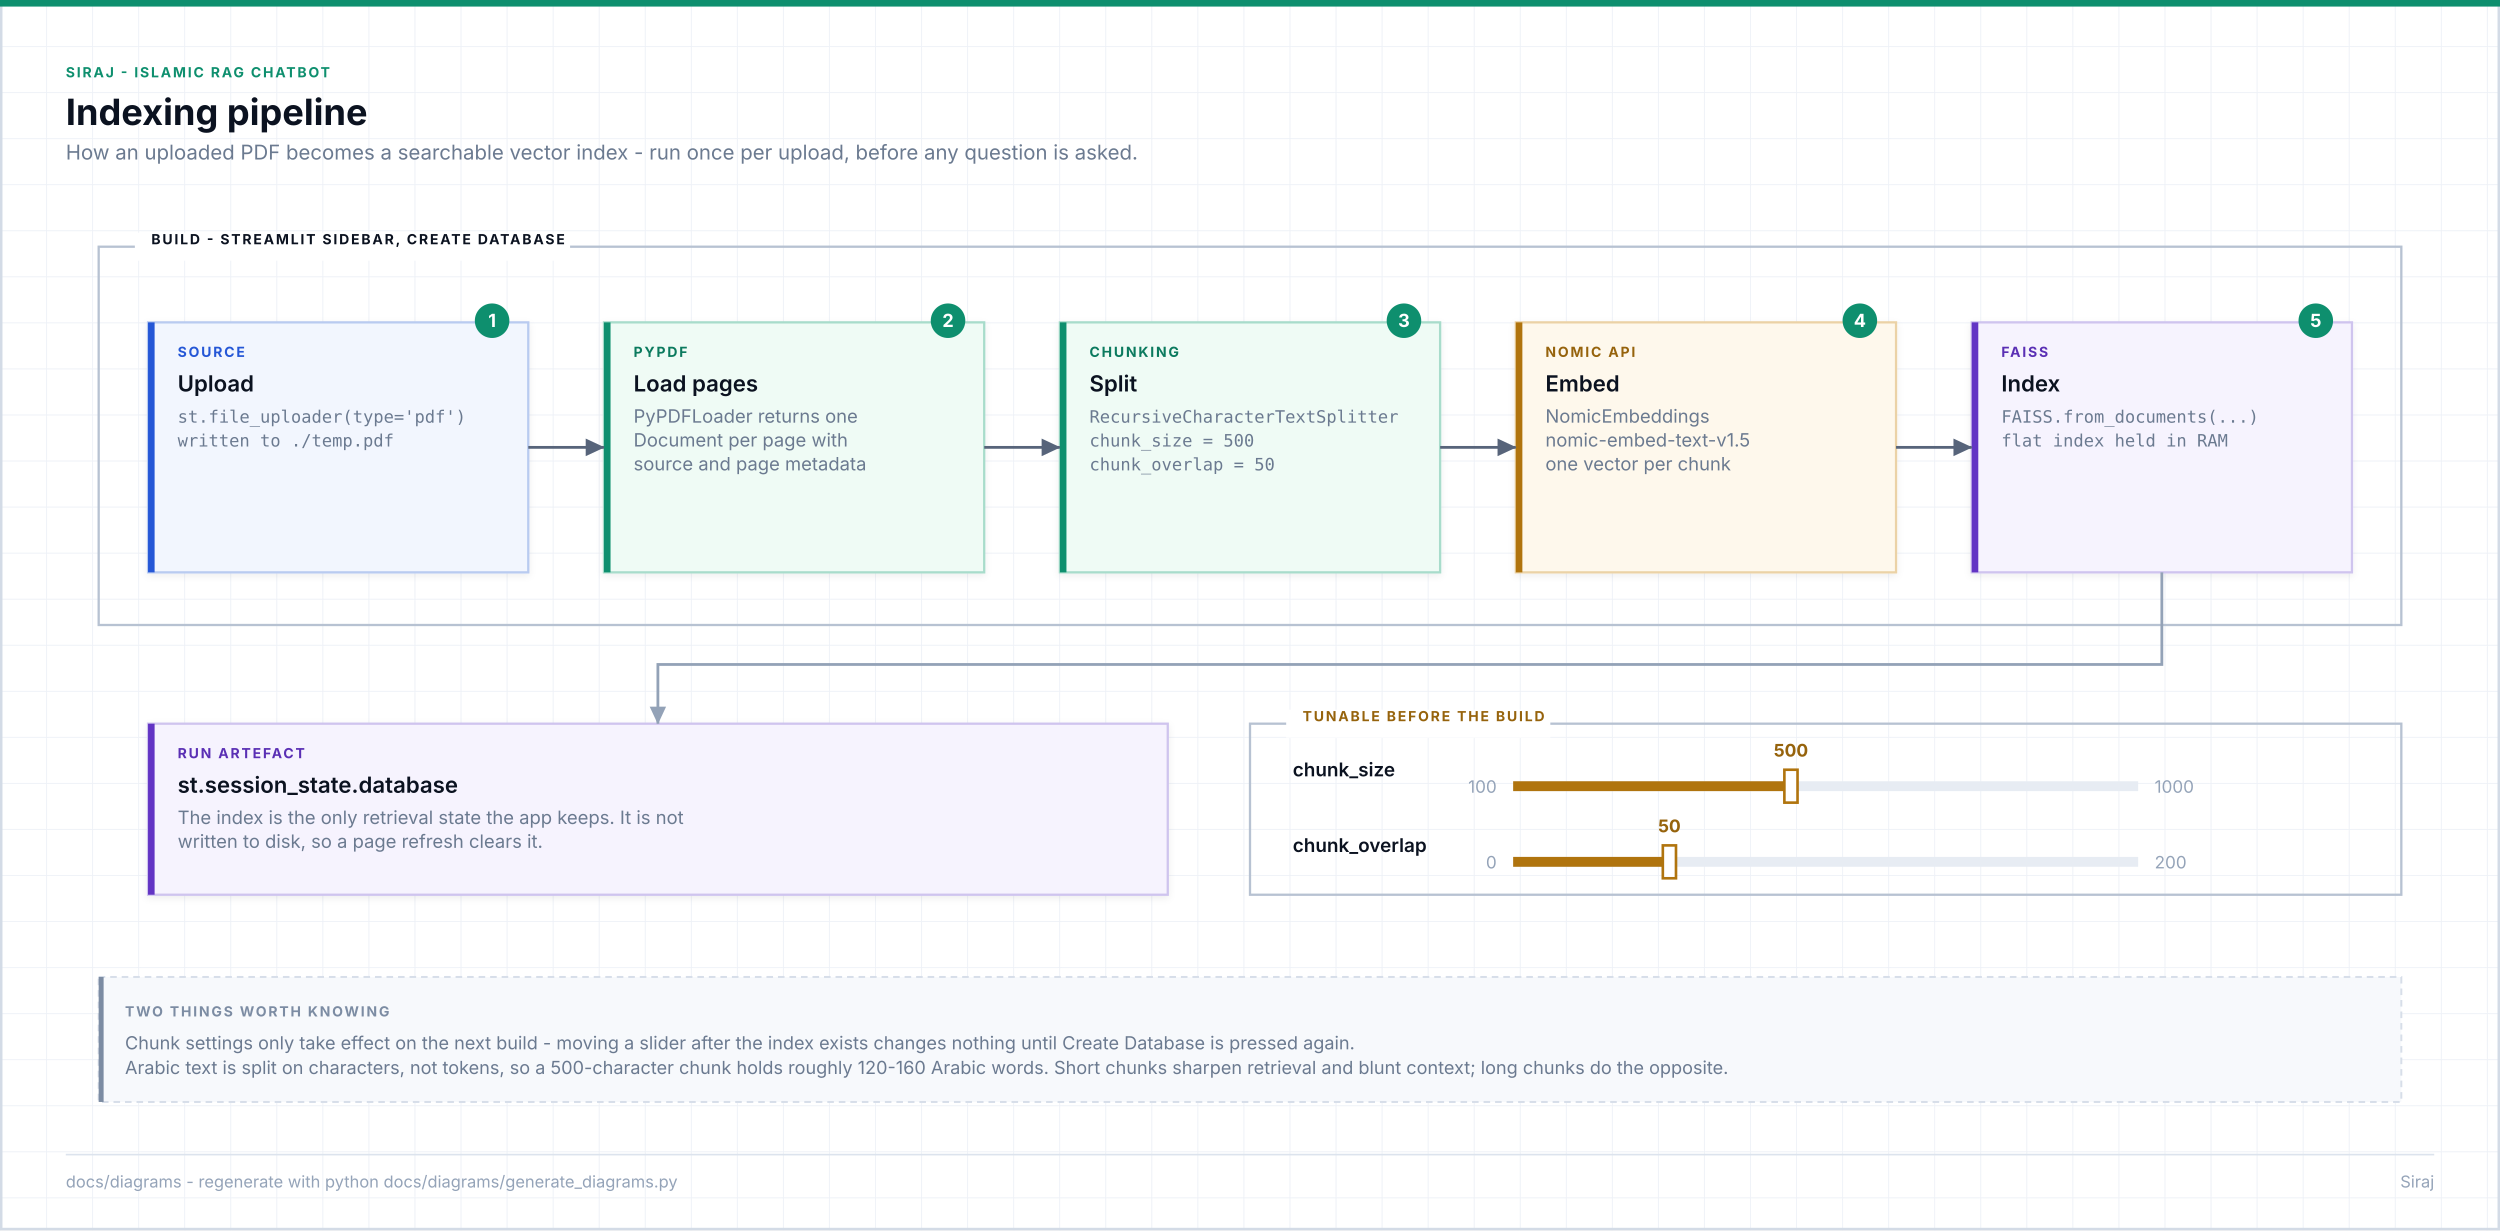
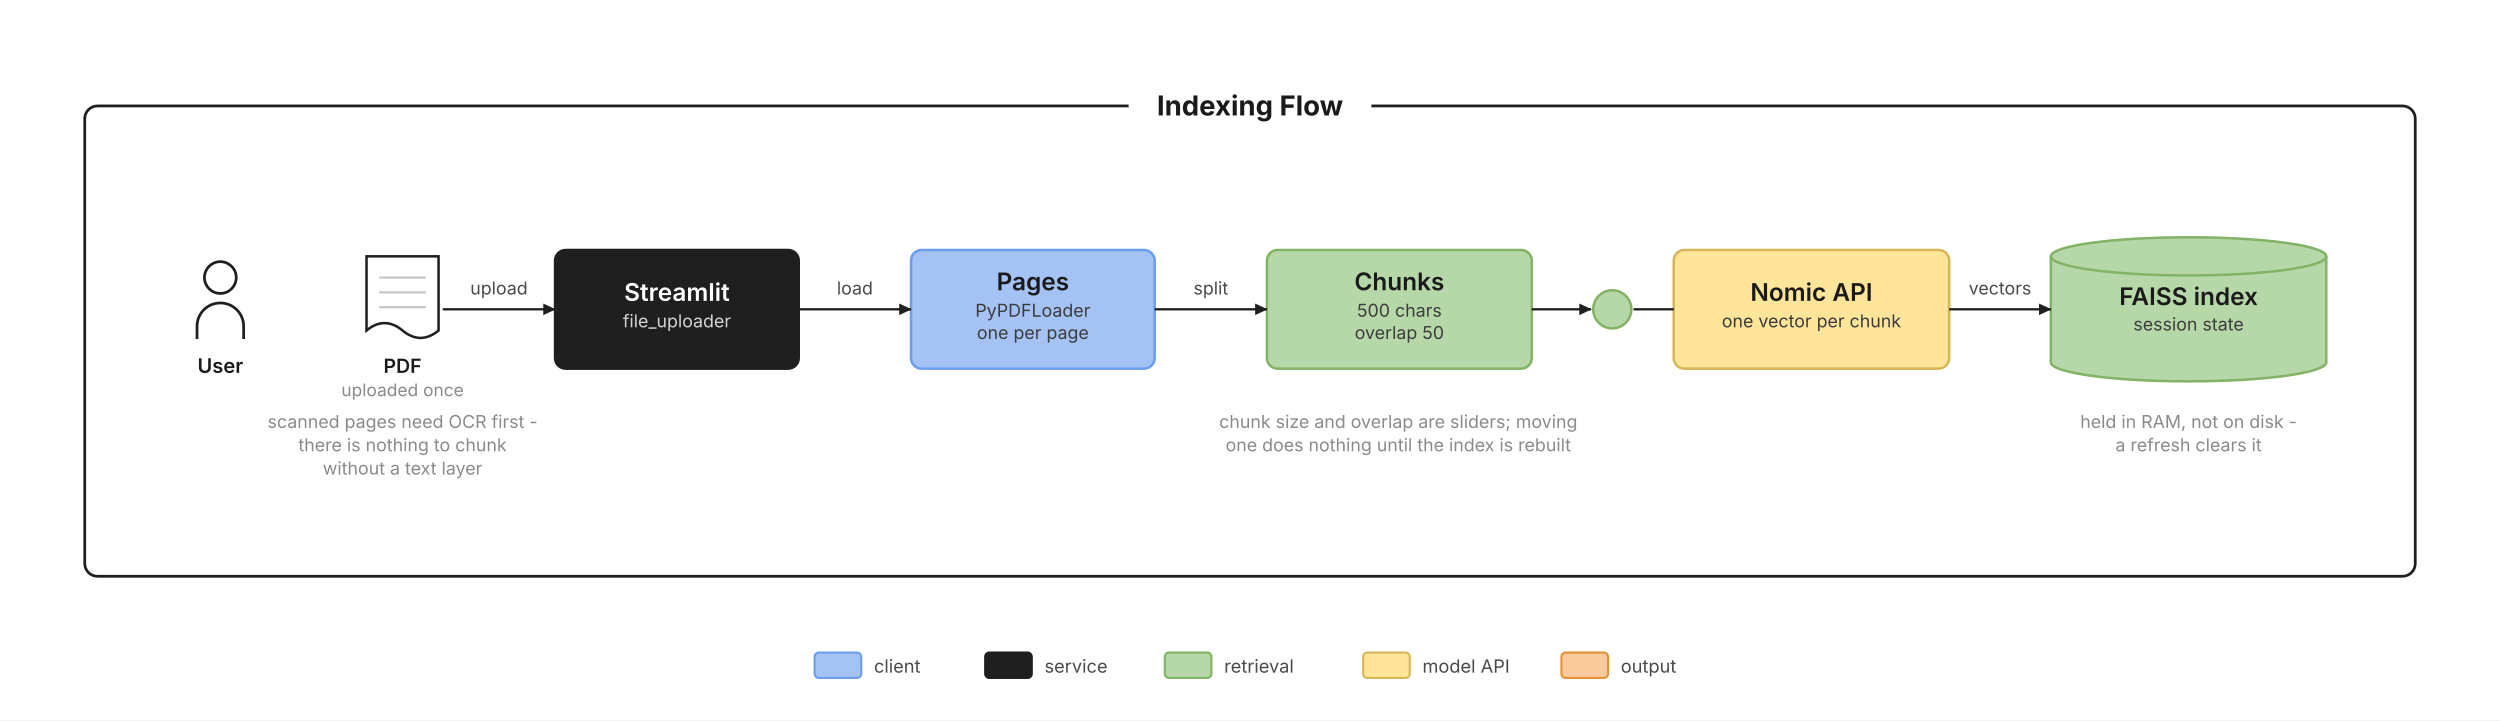
- <svg xmlns="http://www.w3.org/2000/svg" width="1520" height="748" viewBox="0 0 1520 748" role="img" aria-label="Indexing pipeline">
+ <svg xmlns="http://www.w3.org/2000/svg" width="1180" height="340" viewBox="0 0 1180 340">
  <defs>
-     <marker id="head" viewBox="0 0 10 10" refX="9.2" refY="5" markerWidth="7.5" markerHeight="7.5" orient="auto-start-reverse">
-       <path d="M0.5,0.8 L9.5,5 L0.5,9.2 z" fill="#57647A" />
+     <marker id="tip" viewBox="0 0 10 10" refX="8.6" refY="5" markerWidth="6.5" markerHeight="6.5" orient="auto-start-reverse">
+       <path d="M0.8,1.2 L9,5 L0.8,8.8 z" fill="#1F1F1F" />
    </marker>
-     <marker id="head-back" viewBox="0 0 10 10" refX="9.2" refY="5" markerWidth="7.5" markerHeight="7.5" orient="auto-start-reverse">
-       <path d="M0.5,0.8 L9.5,5 L0.5,9.2 z" fill="#57647A" />
+     <marker id="tip-back" viewBox="0 0 10 10" refX="8.6" refY="5" markerWidth="6.5" markerHeight="6.5" orient="auto-start-reverse">
+       <path d="M0.8,1.2 L9,5 L0.8,8.8 z" fill="#1F1F1F" />
    </marker>
-     <marker id="soft" viewBox="0 0 10 10" refX="9.2" refY="5" markerWidth="7" markerHeight="7" orient="auto-start-reverse">
-       <path d="M0.5,0.8 L9.5,5 L0.5,9.2 z" fill="#93A2B7" />
-     </marker>
-     <marker id="soft-back" viewBox="0 0 10 10" refX="9.2" refY="5" markerWidth="7" markerHeight="7" orient="auto-start-reverse">
-       <path d="M0.5,0.8 L9.5,5 L0.5,9.2 z" fill="#93A2B7" />
-     </marker>
-     <filter id="lift" x="-14%" y="-16%" width="130%" height="136%">
-       <feDropShadow dx="0" dy="1.5" stdDeviation="2.4" flood-color="#0B1220" flood-opacity="0.07" />
-     </filter>
-     <pattern id="grid" width="28" height="28" patternUnits="userSpaceOnUse">
-       <path d="M28,0 L0,0 L0,28" fill="none" stroke="#EDF1F7" stroke-width="1" />
-     </pattern>
  </defs>
-   <rect width="1520" height="748" fill="#FFFFFF" />
-   <rect width="1520" height="748" fill="url(#grid)" />
-   <rect x="0.75" y="0.75" width="1518.5" height="746.5" fill="none" stroke="#D3DBE6" stroke-width="1.5" />
-   <rect x="0" y="0" width="1520" height="4" fill="#0E8F6E" />
-   <text x="40.0" y="47.0" font-family="Inter, 'Segoe UI', 'Helvetica Neue', Helvetica, Arial, sans-serif" font-size="8.5" font-weight="700" fill="#0E8F6E" text-anchor="start" letter-spacing="1.1">SIRAJ - ISLAMIC RAG CHATBOT</text>
-   <text x="40.0" y="76.0" font-family="Inter, 'Segoe UI', 'Helvetica Neue', Helvetica, Arial, sans-serif" font-size="22" font-weight="700" fill="#0B1220" text-anchor="start">Indexing pipeline</text>
-   <text x="40.0" y="97.0" font-family="Inter, 'Segoe UI', 'Helvetica Neue', Helvetica, Arial, sans-serif" font-size="12.4" font-weight="400" fill="#6B7A90" text-anchor="start">How an uploaded PDF becomes a searchable vector index - run once per upload, before any question is asked.</text>
-   <rect x="60.0" y="150.0" width="1400.0" height="230.0" fill="none" stroke="#B7C2D2" stroke-width="1.4" />
-   <rect x="82.0" y="141.5" width="264.6" height="17" fill="#FFFFFF" />
-   <text x="92.0" y="148.5" font-family="Inter, 'Segoe UI', 'Helvetica Neue', Helvetica, Arial, sans-serif" font-size="8.5" font-weight="700" fill="#0B1220" text-anchor="start" letter-spacing="1.1">BUILD - STREAMLIT SIDEBAR, CREATE DATABASE</text>
-   <rect x="90.0" y="196.0" width="231.2" height="152.0" fill="#F2F6FE" stroke="#B9CBF0" stroke-width="1.4" filter="url(#lift)" />
-   <rect x="90.0" y="196.0" width="4" height="152.0" fill="#2557D6" />
-   <text x="108.0" y="217.0" font-family="Inter, 'Segoe UI', 'Helvetica Neue', Helvetica, Arial, sans-serif" font-size="8.5" font-weight="700" fill="#2557D6" text-anchor="start" letter-spacing="1.1">SOURCE</text>
-   <text x="108.0" y="238.0" font-family="Inter, 'Segoe UI', 'Helvetica Neue', Helvetica, Arial, sans-serif" font-size="13.5" font-weight="600" fill="#0B1220" text-anchor="start">Upload</text>
-   <text x="108.0" y="257.0" font-family="'JetBrains Mono', 'Cascadia Code', 'SF Mono', Consolas, monospace" font-size="10.4" font-weight="400" fill="#6B7A90" text-anchor="start">st.file_uploader(type='pdf')</text>
-   <text x="108.0" y="271.5" font-family="'JetBrains Mono', 'Cascadia Code', 'SF Mono', Consolas, monospace" font-size="10.4" font-weight="400" fill="#6B7A90" text-anchor="start">written to ./temp.pdf</text>
-   <circle cx="299.2" cy="195.0" r="10.5" fill="#0E8F6E" />
-   <text x="299.2" y="198.8" font-family="Inter, 'Segoe UI', 'Helvetica Neue', Helvetica, Arial, sans-serif" font-size="11" font-weight="700" fill="#FFFFFF" text-anchor="middle">1</text>
-   <rect x="367.2" y="196.0" width="231.2" height="152.0" fill="#EFFBF5" stroke="#A8DCCB" stroke-width="1.4" filter="url(#lift)" />
-   <rect x="367.2" y="196.0" width="4" height="152.0" fill="#0E8F6E" />
-   <text x="385.2" y="217.0" font-family="Inter, 'Segoe UI', 'Helvetica Neue', Helvetica, Arial, sans-serif" font-size="8.5" font-weight="700" fill="#0B7A5E" text-anchor="start" letter-spacing="1.1">PYPDF</text>
-   <text x="385.2" y="238.0" font-family="Inter, 'Segoe UI', 'Helvetica Neue', Helvetica, Arial, sans-serif" font-size="13.5" font-weight="600" fill="#0B1220" text-anchor="start">Load pages</text>
-   <text x="385.2" y="257.0" font-family="Inter, 'Segoe UI', 'Helvetica Neue', Helvetica, Arial, sans-serif" font-size="11.2" font-weight="400" fill="#6B7A90" text-anchor="start">PyPDFLoader returns one</text>
-   <text x="385.2" y="271.5" font-family="Inter, 'Segoe UI', 'Helvetica Neue', Helvetica, Arial, sans-serif" font-size="11.2" font-weight="400" fill="#6B7A90" text-anchor="start">Document per page with</text>
-   <text x="385.2" y="286.0" font-family="Inter, 'Segoe UI', 'Helvetica Neue', Helvetica, Arial, sans-serif" font-size="11.2" font-weight="400" fill="#6B7A90" text-anchor="start">source and page metadata</text>
-   <circle cx="576.4" cy="195.0" r="10.5" fill="#0E8F6E" />
-   <text x="576.4" y="198.8" font-family="Inter, 'Segoe UI', 'Helvetica Neue', Helvetica, Arial, sans-serif" font-size="11" font-weight="700" fill="#FFFFFF" text-anchor="middle">2</text>
-   <rect x="644.4" y="196.0" width="231.2" height="152.0" fill="#EFFBF5" stroke="#A8DCCB" stroke-width="1.4" filter="url(#lift)" />
-   <rect x="644.4" y="196.0" width="4" height="152.0" fill="#0E8F6E" />
-   <text x="662.4" y="217.0" font-family="Inter, 'Segoe UI', 'Helvetica Neue', Helvetica, Arial, sans-serif" font-size="8.5" font-weight="700" fill="#0B7A5E" text-anchor="start" letter-spacing="1.1">CHUNKING</text>
-   <text x="662.4" y="238.0" font-family="Inter, 'Segoe UI', 'Helvetica Neue', Helvetica, Arial, sans-serif" font-size="13.5" font-weight="600" fill="#0B1220" text-anchor="start">Split</text>
-   <text x="662.4" y="257.0" font-family="'JetBrains Mono', 'Cascadia Code', 'SF Mono', Consolas, monospace" font-size="10.4" font-weight="400" fill="#6B7A90" text-anchor="start">RecursiveCharacterTextSplitter</text>
-   <text x="662.4" y="271.5" font-family="'JetBrains Mono', 'Cascadia Code', 'SF Mono', Consolas, monospace" font-size="10.4" font-weight="400" fill="#6B7A90" text-anchor="start">chunk_size = 500</text>
-   <text x="662.4" y="286.0" font-family="'JetBrains Mono', 'Cascadia Code', 'SF Mono', Consolas, monospace" font-size="10.4" font-weight="400" fill="#6B7A90" text-anchor="start">chunk_overlap = 50</text>
-   <circle cx="853.6" cy="195.0" r="10.5" fill="#0E8F6E" />
-   <text x="853.6" y="198.8" font-family="Inter, 'Segoe UI', 'Helvetica Neue', Helvetica, Arial, sans-serif" font-size="11" font-weight="700" fill="#FFFFFF" text-anchor="middle">3</text>
-   <rect x="921.6" y="196.0" width="231.2" height="152.0" fill="#FEF8EC" stroke="#EBD2A6" stroke-width="1.4" filter="url(#lift)" />
-   <rect x="921.6" y="196.0" width="4" height="152.0" fill="#B0740E" />
-   <text x="939.6" y="217.0" font-family="Inter, 'Segoe UI', 'Helvetica Neue', Helvetica, Arial, sans-serif" font-size="8.5" font-weight="700" fill="#96630C" text-anchor="start" letter-spacing="1.1">NOMIC API</text>
-   <text x="939.6" y="238.0" font-family="Inter, 'Segoe UI', 'Helvetica Neue', Helvetica, Arial, sans-serif" font-size="13.5" font-weight="600" fill="#0B1220" text-anchor="start">Embed</text>
-   <text x="939.6" y="257.0" font-family="Inter, 'Segoe UI', 'Helvetica Neue', Helvetica, Arial, sans-serif" font-size="11.2" font-weight="400" fill="#6B7A90" text-anchor="start">NomicEmbeddings</text>
-   <text x="939.6" y="271.5" font-family="Inter, 'Segoe UI', 'Helvetica Neue', Helvetica, Arial, sans-serif" font-size="11.2" font-weight="400" fill="#6B7A90" text-anchor="start">nomic-embed-text-v1.5</text>
-   <text x="939.6" y="286.0" font-family="Inter, 'Segoe UI', 'Helvetica Neue', Helvetica, Arial, sans-serif" font-size="11.2" font-weight="400" fill="#6B7A90" text-anchor="start">one vector per chunk</text>
-   <circle cx="1130.8" cy="195.0" r="10.5" fill="#0E8F6E" />
-   <text x="1130.8" y="198.8" font-family="Inter, 'Segoe UI', 'Helvetica Neue', Helvetica, Arial, sans-serif" font-size="11" font-weight="700" fill="#FFFFFF" text-anchor="middle">4</text>
-   <rect x="1198.8" y="196.0" width="231.2" height="152.0" fill="#F6F3FE" stroke="#CFC4EE" stroke-width="1.4" filter="url(#lift)" />
-   <rect x="1198.8" y="196.0" width="4" height="152.0" fill="#6234C4" />
-   <text x="1216.8" y="217.0" font-family="Inter, 'Segoe UI', 'Helvetica Neue', Helvetica, Arial, sans-serif" font-size="8.5" font-weight="700" fill="#5A2FB4" text-anchor="start" letter-spacing="1.1">FAISS</text>
-   <text x="1216.8" y="238.0" font-family="Inter, 'Segoe UI', 'Helvetica Neue', Helvetica, Arial, sans-serif" font-size="13.5" font-weight="600" fill="#0B1220" text-anchor="start">Index</text>
-   <text x="1216.8" y="257.0" font-family="'JetBrains Mono', 'Cascadia Code', 'SF Mono', Consolas, monospace" font-size="10.4" font-weight="400" fill="#6B7A90" text-anchor="start">FAISS.from_documents(...)</text>
-   <text x="1216.8" y="271.5" font-family="'JetBrains Mono', 'Cascadia Code', 'SF Mono', Consolas, monospace" font-size="10.4" font-weight="400" fill="#6B7A90" text-anchor="start">flat index held in RAM</text>
-   <circle cx="1408.0" cy="195.0" r="10.5" fill="#0E8F6E" />
-   <text x="1408.0" y="198.8" font-family="Inter, 'Segoe UI', 'Helvetica Neue', Helvetica, Arial, sans-serif" font-size="11" font-weight="700" fill="#FFFFFF" text-anchor="middle">5</text>
-   <path d="M321.2,272.0 L367.2,272.0" fill="none" stroke="#57647A" stroke-width="1.7" stroke-linejoin="miter" stroke-linecap="butt" marker-end="url(#head)" />
-   <path d="M598.4,272.0 L644.4,272.0" fill="none" stroke="#57647A" stroke-width="1.7" stroke-linejoin="miter" stroke-linecap="butt" marker-end="url(#head)" />
-   <path d="M875.6,272.0 L921.6,272.0" fill="none" stroke="#57647A" stroke-width="1.7" stroke-linejoin="miter" stroke-linecap="butt" marker-end="url(#head)" />
-   <path d="M1152.8,272.0 L1198.8,272.0" fill="none" stroke="#57647A" stroke-width="1.7" stroke-linejoin="miter" stroke-linecap="butt" marker-end="url(#head)" />
-   <rect x="90.0" y="440.0" width="620.0" height="104.0" fill="#F6F3FE" stroke="#CFC4EE" stroke-width="1.4" filter="url(#lift)" />
-   <rect x="90.0" y="440.0" width="4" height="104.0" fill="#6234C4" />
-   <text x="108.0" y="461.0" font-family="Inter, 'Segoe UI', 'Helvetica Neue', Helvetica, Arial, sans-serif" font-size="8.5" font-weight="700" fill="#5A2FB4" text-anchor="start" letter-spacing="1.1">RUN ARTEFACT</text>
-   <text x="108.0" y="482.0" font-family="Inter, 'Segoe UI', 'Helvetica Neue', Helvetica, Arial, sans-serif" font-size="13.5" font-weight="600" fill="#0B1220" text-anchor="start">st.session_state.database</text>
-   <text x="108.0" y="501.0" font-family="Inter, 'Segoe UI', 'Helvetica Neue', Helvetica, Arial, sans-serif" font-size="11.2" font-weight="400" fill="#6B7A90" text-anchor="start">The index is the only retrieval state the app keeps. It is not</text>
-   <text x="108.0" y="515.5" font-family="Inter, 'Segoe UI', 'Helvetica Neue', Helvetica, Arial, sans-serif" font-size="11.2" font-weight="400" fill="#6B7A90" text-anchor="start">written to disk, so a page refresh clears it.</text>
-   <path d="M1314.4,348.0 L1314.4,404.0 L400.0,404.0 L400.0,440.0" fill="none" stroke="#93A2B7" stroke-width="1.7" stroke-linejoin="miter" stroke-linecap="butt" marker-end="url(#soft)" />
-   <rect x="760.0" y="440.0" width="700.0" height="104.0" fill="none" stroke="#B7C2D2" stroke-width="1.4" />
-   <rect x="782.0" y="431.5" width="160.6" height="17" fill="#FFFFFF" />
-   <text x="792.0" y="438.5" font-family="Inter, 'Segoe UI', 'Helvetica Neue', Helvetica, Arial, sans-serif" font-size="8.5" font-weight="700" fill="#96630C" text-anchor="start" letter-spacing="1.1">TUNABLE BEFORE THE BUILD</text>
-   <text x="786.0" y="472.0" font-family="Inter, 'Segoe UI', 'Helvetica Neue', Helvetica, Arial, sans-serif" font-size="11.5" font-weight="600" fill="#0B1220" text-anchor="start">chunk_size</text>
-   <text x="786.0" y="518.0" font-family="Inter, 'Segoe UI', 'Helvetica Neue', Helvetica, Arial, sans-serif" font-size="11.5" font-weight="600" fill="#0B1220" text-anchor="start">chunk_overlap</text>
-   <rect x="920.0" y="475.0" width="380.0" height="6.0" fill="#E7ECF3" stroke="none" stroke-width="0" />
-   <rect x="920.0" y="475.0" width="168.9" height="6.0" fill="#B0740E" stroke="none" stroke-width="0" />
-   <rect x="1084.9" y="468.0" width="8.0" height="20.0" fill="#FFFFFF" stroke="#B0740E" stroke-width="1.6" />
-   <text x="910.0" y="482.0" font-family="Inter, 'Segoe UI', 'Helvetica Neue', Helvetica, Arial, sans-serif" font-size="10.4" font-weight="400" fill="#94A3B8" text-anchor="end">100</text>
-   <text x="1310.0" y="482.0" font-family="Inter, 'Segoe UI', 'Helvetica Neue', Helvetica, Arial, sans-serif" font-size="10.4" font-weight="400" fill="#94A3B8" text-anchor="start">1000</text>
-   <text x="1088.9" y="460.0" font-family="Inter, 'Segoe UI', 'Helvetica Neue', Helvetica, Arial, sans-serif" font-size="10.6" font-weight="700" fill="#96630C" text-anchor="middle">500</text>
-   <rect x="920.0" y="521.0" width="380.0" height="6.0" fill="#E7ECF3" stroke="none" stroke-width="0" />
-   <rect x="920.0" y="521.0" width="95.0" height="6.0" fill="#B0740E" stroke="none" stroke-width="0" />
-   <rect x="1011.0" y="514.0" width="8.0" height="20.0" fill="#FFFFFF" stroke="#B0740E" stroke-width="1.6" />
-   <text x="910.0" y="528.0" font-family="Inter, 'Segoe UI', 'Helvetica Neue', Helvetica, Arial, sans-serif" font-size="10.4" font-weight="400" fill="#94A3B8" text-anchor="end">0</text>
-   <text x="1310.0" y="528.0" font-family="Inter, 'Segoe UI', 'Helvetica Neue', Helvetica, Arial, sans-serif" font-size="10.4" font-weight="400" fill="#94A3B8" text-anchor="start">200</text>
-   <text x="1015.0" y="506.0" font-family="Inter, 'Segoe UI', 'Helvetica Neue', Helvetica, Arial, sans-serif" font-size="10.6" font-weight="700" fill="#96630C" text-anchor="middle">50</text>
-   <rect x="60.0" y="594.0" width="1400.0" height="76.0" fill="#F7F9FC" stroke="#D7DEE9" stroke-width="1.2" stroke-dasharray="4 3" />
-   <rect x="60.0" y="594.0" width="3" height="76.0" fill="#7C8CA3" />
-   <text x="76.0" y="618.0" font-family="Inter, 'Segoe UI', 'Helvetica Neue', Helvetica, Arial, sans-serif" font-size="8.5" font-weight="700" fill="#7C8CA3" text-anchor="start" letter-spacing="1.1">TWO THINGS WORTH KNOWING</text>
-   <text x="76.0" y="638.0" font-family="Inter, 'Segoe UI', 'Helvetica Neue', Helvetica, Arial, sans-serif" font-size="11" font-weight="400" fill="#6B7A90" text-anchor="start">Chunk settings only take effect on the next build - moving a slider after the index exists changes nothing until Create Database is pressed again.</text>
-   <text x="76.0" y="653.0" font-family="Inter, 'Segoe UI', 'Helvetica Neue', Helvetica, Arial, sans-serif" font-size="11" font-weight="400" fill="#6B7A90" text-anchor="start">Arabic text is split on characters, not tokens, so a 500-character chunk holds roughly 120-160 Arabic words. Short chunks sharpen retrieval and blunt context; long chunks do the opposite.</text>
-   <line x1="40.0" y1="702.0" x2="1480.0" y2="702.0" stroke="#DCE3ED" stroke-width="1" />
-   <text x="40.0" y="722.0" font-family="Inter, 'Segoe UI', 'Helvetica Neue', Helvetica, Arial, sans-serif" font-size="10" font-weight="400" fill="#94A3B8" text-anchor="start">docs/diagrams - regenerate with python docs/diagrams/generate_diagrams.py</text>
-   <text x="1480.0" y="722.0" font-family="Inter, 'Segoe UI', 'Helvetica Neue', Helvetica, Arial, sans-serif" font-size="10" font-weight="400" fill="#94A3B8" text-anchor="end">Siraj</text>
+   <rect width="1180" height="340" fill="#FFFFFF" />
+   <rect x="40.0" y="50.0" width="1100.0" height="222.0" rx="6" ry="6" fill="none" stroke="#1F1F1F" stroke-width="1.3" />
+   <rect x="532.7" y="41.0" width="114.6" height="18" fill="#FFFFFF" />
+   <text x="590.0" y="54.5" font-family="Inter, 'Segoe UI', 'Helvetica Neue', Helvetica, Arial, sans-serif" font-size="13" font-weight="700" fill="#1A1A1A" text-anchor="middle">Indexing Flow</text>
+   <circle cx="104.0" cy="131.0" r="7.5" fill="none" stroke="#1F1F1F" stroke-width="1.3" />
+   <path d="M93.0,160.0 v-6 a11,11 0 0 1 22,0 v6" fill="none" stroke="#1F1F1F" stroke-width="1.3" />
+   <text x="104.0" y="176.0" font-family="Inter, 'Segoe UI', 'Helvetica Neue', Helvetica, Arial, sans-serif" font-size="9.5" font-weight="600" fill="#1A1A1A" text-anchor="middle">User</text>
+   <path d="M173.0,121.0 h34.0 v35.0 q-8.5,7 -17.0,0 q-8.5,-7 -17.0,0 z" fill="#FFFFFF" stroke="#1F1F1F" stroke-width="1.2" />
+   <line x1="179.0" y1="131.0" x2="201.0" y2="131.0" stroke="#C4C4C4" stroke-width="1" />
+   <line x1="179.0" y1="138.0" x2="201.0" y2="138.0" stroke="#C4C4C4" stroke-width="1" />
+   <line x1="179.0" y1="145.0" x2="201.0" y2="145.0" stroke="#C4C4C4" stroke-width="1" />
+   <text x="190.0" y="176.0" font-family="Inter, 'Segoe UI', 'Helvetica Neue', Helvetica, Arial, sans-serif" font-size="9.2" font-weight="600" fill="#1A1A1A" text-anchor="middle">PDF</text>
+   <text x="190.0" y="187.0" font-family="Inter, 'Segoe UI', 'Helvetica Neue', Helvetica, Arial, sans-serif" font-size="8.2" font-weight="400" fill="#8A8A8A" text-anchor="middle">uploaded once</text>
+   <rect x="262.0" y="118.0" width="115.0" height="56.0" rx="5" ry="5" fill="#1F1F1F" stroke="#1F1F1F" stroke-width="1.2" />
+   <text x="319.5" y="142.0" font-family="Inter, 'Segoe UI', 'Helvetica Neue', Helvetica, Arial, sans-serif" font-size="11.5" font-weight="600" fill="#FFFFFF" text-anchor="middle">Streamlit</text>
+   <text x="319.5" y="154.5" font-family="Inter, 'Segoe UI', 'Helvetica Neue', Helvetica, Arial, sans-serif" font-size="8.4" font-weight="400" fill="#D4D4D4" text-anchor="middle">file_uploader</text>
+   <rect x="430.0" y="118.0" width="115.0" height="56.0" rx="5" ry="5" fill="#A4C2F4" stroke="#6D9EEB" stroke-width="1.2" />
+   <text x="487.5" y="137.0" font-family="Inter, 'Segoe UI', 'Helvetica Neue', Helvetica, Arial, sans-serif" font-size="11.5" font-weight="600" fill="#1A1A1A" text-anchor="middle">Pages</text>
+   <text x="487.5" y="149.5" font-family="Inter, 'Segoe UI', 'Helvetica Neue', Helvetica, Arial, sans-serif" font-size="8.4" font-weight="400" fill="#3C3C3C" text-anchor="middle">PyPDFLoader</text>
+   <text x="487.5" y="160.0" font-family="Inter, 'Segoe UI', 'Helvetica Neue', Helvetica, Arial, sans-serif" font-size="8.4" font-weight="400" fill="#3C3C3C" text-anchor="middle">one per page</text>
+   <rect x="598.0" y="118.0" width="125.0" height="56.0" rx="5" ry="5" fill="#B6D7A8" stroke="#82B366" stroke-width="1.2" />
+   <text x="660.5" y="137.0" font-family="Inter, 'Segoe UI', 'Helvetica Neue', Helvetica, Arial, sans-serif" font-size="11.5" font-weight="600" fill="#1A1A1A" text-anchor="middle">Chunks</text>
+   <text x="660.5" y="149.5" font-family="Inter, 'Segoe UI', 'Helvetica Neue', Helvetica, Arial, sans-serif" font-size="8.4" font-weight="400" fill="#3C3C3C" text-anchor="middle">500 chars</text>
+   <text x="660.5" y="160.0" font-family="Inter, 'Segoe UI', 'Helvetica Neue', Helvetica, Arial, sans-serif" font-size="8.4" font-weight="400" fill="#3C3C3C" text-anchor="middle">overlap 50</text>
+   <rect x="790.0" y="118.0" width="130.0" height="56.0" rx="5" ry="5" fill="#FFE599" stroke="#D6B656" stroke-width="1.2" />
+   <text x="855.0" y="142.0" font-family="Inter, 'Segoe UI', 'Helvetica Neue', Helvetica, Arial, sans-serif" font-size="11.5" font-weight="600" fill="#1A1A1A" text-anchor="middle">Nomic API</text>
+   <text x="855.0" y="154.5" font-family="Inter, 'Segoe UI', 'Helvetica Neue', Helvetica, Arial, sans-serif" font-size="8.4" font-weight="400" fill="#3C3C3C" text-anchor="middle">one vector per chunk</text>
+   <path d="M968.0,121.0 a65.0,9.0 0 0 1 130.0,0 v50.0 a65.0,9.0 0 0 1 -130.0,0 z" fill="#B6D7A8" stroke="#82B366" stroke-width="1.2" />
+   <path d="M968.0,121.0 a65.0,9.0 0 0 0 130.0,0" fill="none" stroke="#82B366" stroke-width="1.2" />
+   <text x="1033.0" y="144.0" font-family="Inter, 'Segoe UI', 'Helvetica Neue', Helvetica, Arial, sans-serif" font-size="11.5" font-weight="600" fill="#1A1A1A" text-anchor="middle">FAISS index</text>
+   <text x="1033.0" y="156.0" font-family="Inter, 'Segoe UI', 'Helvetica Neue', Helvetica, Arial, sans-serif" font-size="8.4" font-weight="400" fill="#3C3C3C" text-anchor="middle">session state</text>
+   <path d="M209.0,146.0 L262.0,146.0" fill="none" stroke="#1F1F1F" stroke-width="1.1" stroke-linejoin="round" marker-end="url(#tip)" />
+   <text x="235.5" y="139.0" font-family="Inter, 'Segoe UI', 'Helvetica Neue', Helvetica, Arial, sans-serif" font-size="8.4" font-weight="400" fill="#4A4A4A" text-anchor="middle">upload</text>
+   <path d="M377.0,146.0 L430.0,146.0" fill="none" stroke="#1F1F1F" stroke-width="1.1" stroke-linejoin="round" marker-end="url(#tip)" />
+   <text x="403.5" y="139.0" font-family="Inter, 'Segoe UI', 'Helvetica Neue', Helvetica, Arial, sans-serif" font-size="8.4" font-weight="400" fill="#4A4A4A" text-anchor="middle">load</text>
+   <path d="M545.0,146.0 L598.0,146.0" fill="none" stroke="#1F1F1F" stroke-width="1.1" stroke-linejoin="round" marker-end="url(#tip)" />
+   <text x="571.5" y="139.0" font-family="Inter, 'Segoe UI', 'Helvetica Neue', Helvetica, Arial, sans-serif" font-size="8.4" font-weight="400" fill="#4A4A4A" text-anchor="middle">split</text>
+   <path d="M723.0,146.0 L751.0,146.0" fill="none" stroke="#1F1F1F" stroke-width="1.1" stroke-linejoin="round" marker-end="url(#tip)" />
+   <circle cx="761.0" cy="146.0" r="9" fill="#B6D7A8" stroke="#82B366" stroke-width="1.2" />
+   <path d="M771.0,146.0 L790.0,146.0" fill="none" stroke="#1F1F1F" stroke-width="1.1" stroke-linejoin="round" />
+   <path d="M920.0,146.0 L968.0,146.0" fill="none" stroke="#1F1F1F" stroke-width="1.1" stroke-linejoin="round" marker-end="url(#tip)" />
+   <text x="944.0" y="139.0" font-family="Inter, 'Segoe UI', 'Helvetica Neue', Helvetica, Arial, sans-serif" font-size="8.4" font-weight="400" fill="#4A4A4A" text-anchor="middle">vectors</text>
+   <text x="190.0" y="202.0" font-family="Inter, 'Segoe UI', 'Helvetica Neue', Helvetica, Arial, sans-serif" font-size="8.4" font-weight="400" fill="#8A8A8A" text-anchor="middle">scanned pages need OCR first -</text>
+   <text x="190.0" y="213.0" font-family="Inter, 'Segoe UI', 'Helvetica Neue', Helvetica, Arial, sans-serif" font-size="8.4" font-weight="400" fill="#8A8A8A" text-anchor="middle">there is nothing to chunk</text>
+   <text x="190.0" y="224.0" font-family="Inter, 'Segoe UI', 'Helvetica Neue', Helvetica, Arial, sans-serif" font-size="8.4" font-weight="400" fill="#8A8A8A" text-anchor="middle">without a text layer</text>
+   <text x="660.0" y="202.0" font-family="Inter, 'Segoe UI', 'Helvetica Neue', Helvetica, Arial, sans-serif" font-size="8.4" font-weight="400" fill="#8A8A8A" text-anchor="middle">chunk size and overlap are sliders; moving</text>
+   <text x="660.0" y="213.0" font-family="Inter, 'Segoe UI', 'Helvetica Neue', Helvetica, Arial, sans-serif" font-size="8.4" font-weight="400" fill="#8A8A8A" text-anchor="middle">one does nothing until the index is rebuilt</text>
+   <text x="1033.0" y="202.0" font-family="Inter, 'Segoe UI', 'Helvetica Neue', Helvetica, Arial, sans-serif" font-size="8.4" font-weight="400" fill="#8A8A8A" text-anchor="middle">held in RAM, not on disk -</text>
+   <text x="1033.0" y="213.0" font-family="Inter, 'Segoe UI', 'Helvetica Neue', Helvetica, Arial, sans-serif" font-size="8.4" font-weight="400" fill="#8A8A8A" text-anchor="middle">a refresh clears it</text>
+   <rect x="384.5" y="308.0" width="22.0" height="12.0" rx="2" ry="2" fill="#A4C2F4" stroke="#6D9EEB" stroke-width="1" />
+   <text x="412.5" y="317.5" font-family="Inter, 'Segoe UI', 'Helvetica Neue', Helvetica, Arial, sans-serif" font-size="8.6" font-weight="400" fill="#4A4A4A" text-anchor="start">client</text>
+   <rect x="465.0" y="308.0" width="22.0" height="12.0" rx="2" ry="2" fill="#1F1F1F" stroke="#1F1F1F" stroke-width="1" />
+   <text x="493.0" y="317.5" font-family="Inter, 'Segoe UI', 'Helvetica Neue', Helvetica, Arial, sans-serif" font-size="8.6" font-weight="400" fill="#4A4A4A" text-anchor="start">service</text>
+   <rect x="549.8" y="308.0" width="22.0" height="12.0" rx="2" ry="2" fill="#B6D7A8" stroke="#82B366" stroke-width="1" />
+   <text x="577.8" y="317.5" font-family="Inter, 'Segoe UI', 'Helvetica Neue', Helvetica, Arial, sans-serif" font-size="8.6" font-weight="400" fill="#4A4A4A" text-anchor="start">retrieval</text>
+   <rect x="643.4" y="308.0" width="22.0" height="12.0" rx="2" ry="2" fill="#FFE599" stroke="#D6B656" stroke-width="1" />
+   <text x="671.4" y="317.5" font-family="Inter, 'Segoe UI', 'Helvetica Neue', Helvetica, Arial, sans-serif" font-size="8.6" font-weight="400" fill="#4A4A4A" text-anchor="start">model API</text>
+   <rect x="737.0" y="308.0" width="22.0" height="12.0" rx="2" ry="2" fill="#F9CB9C" stroke="#E69138" stroke-width="1" />
+   <text x="765.0" y="317.5" font-family="Inter, 'Segoe UI', 'Helvetica Neue', Helvetica, Arial, sans-serif" font-size="8.6" font-weight="400" fill="#4A4A4A" text-anchor="start">output</text>
</svg>
